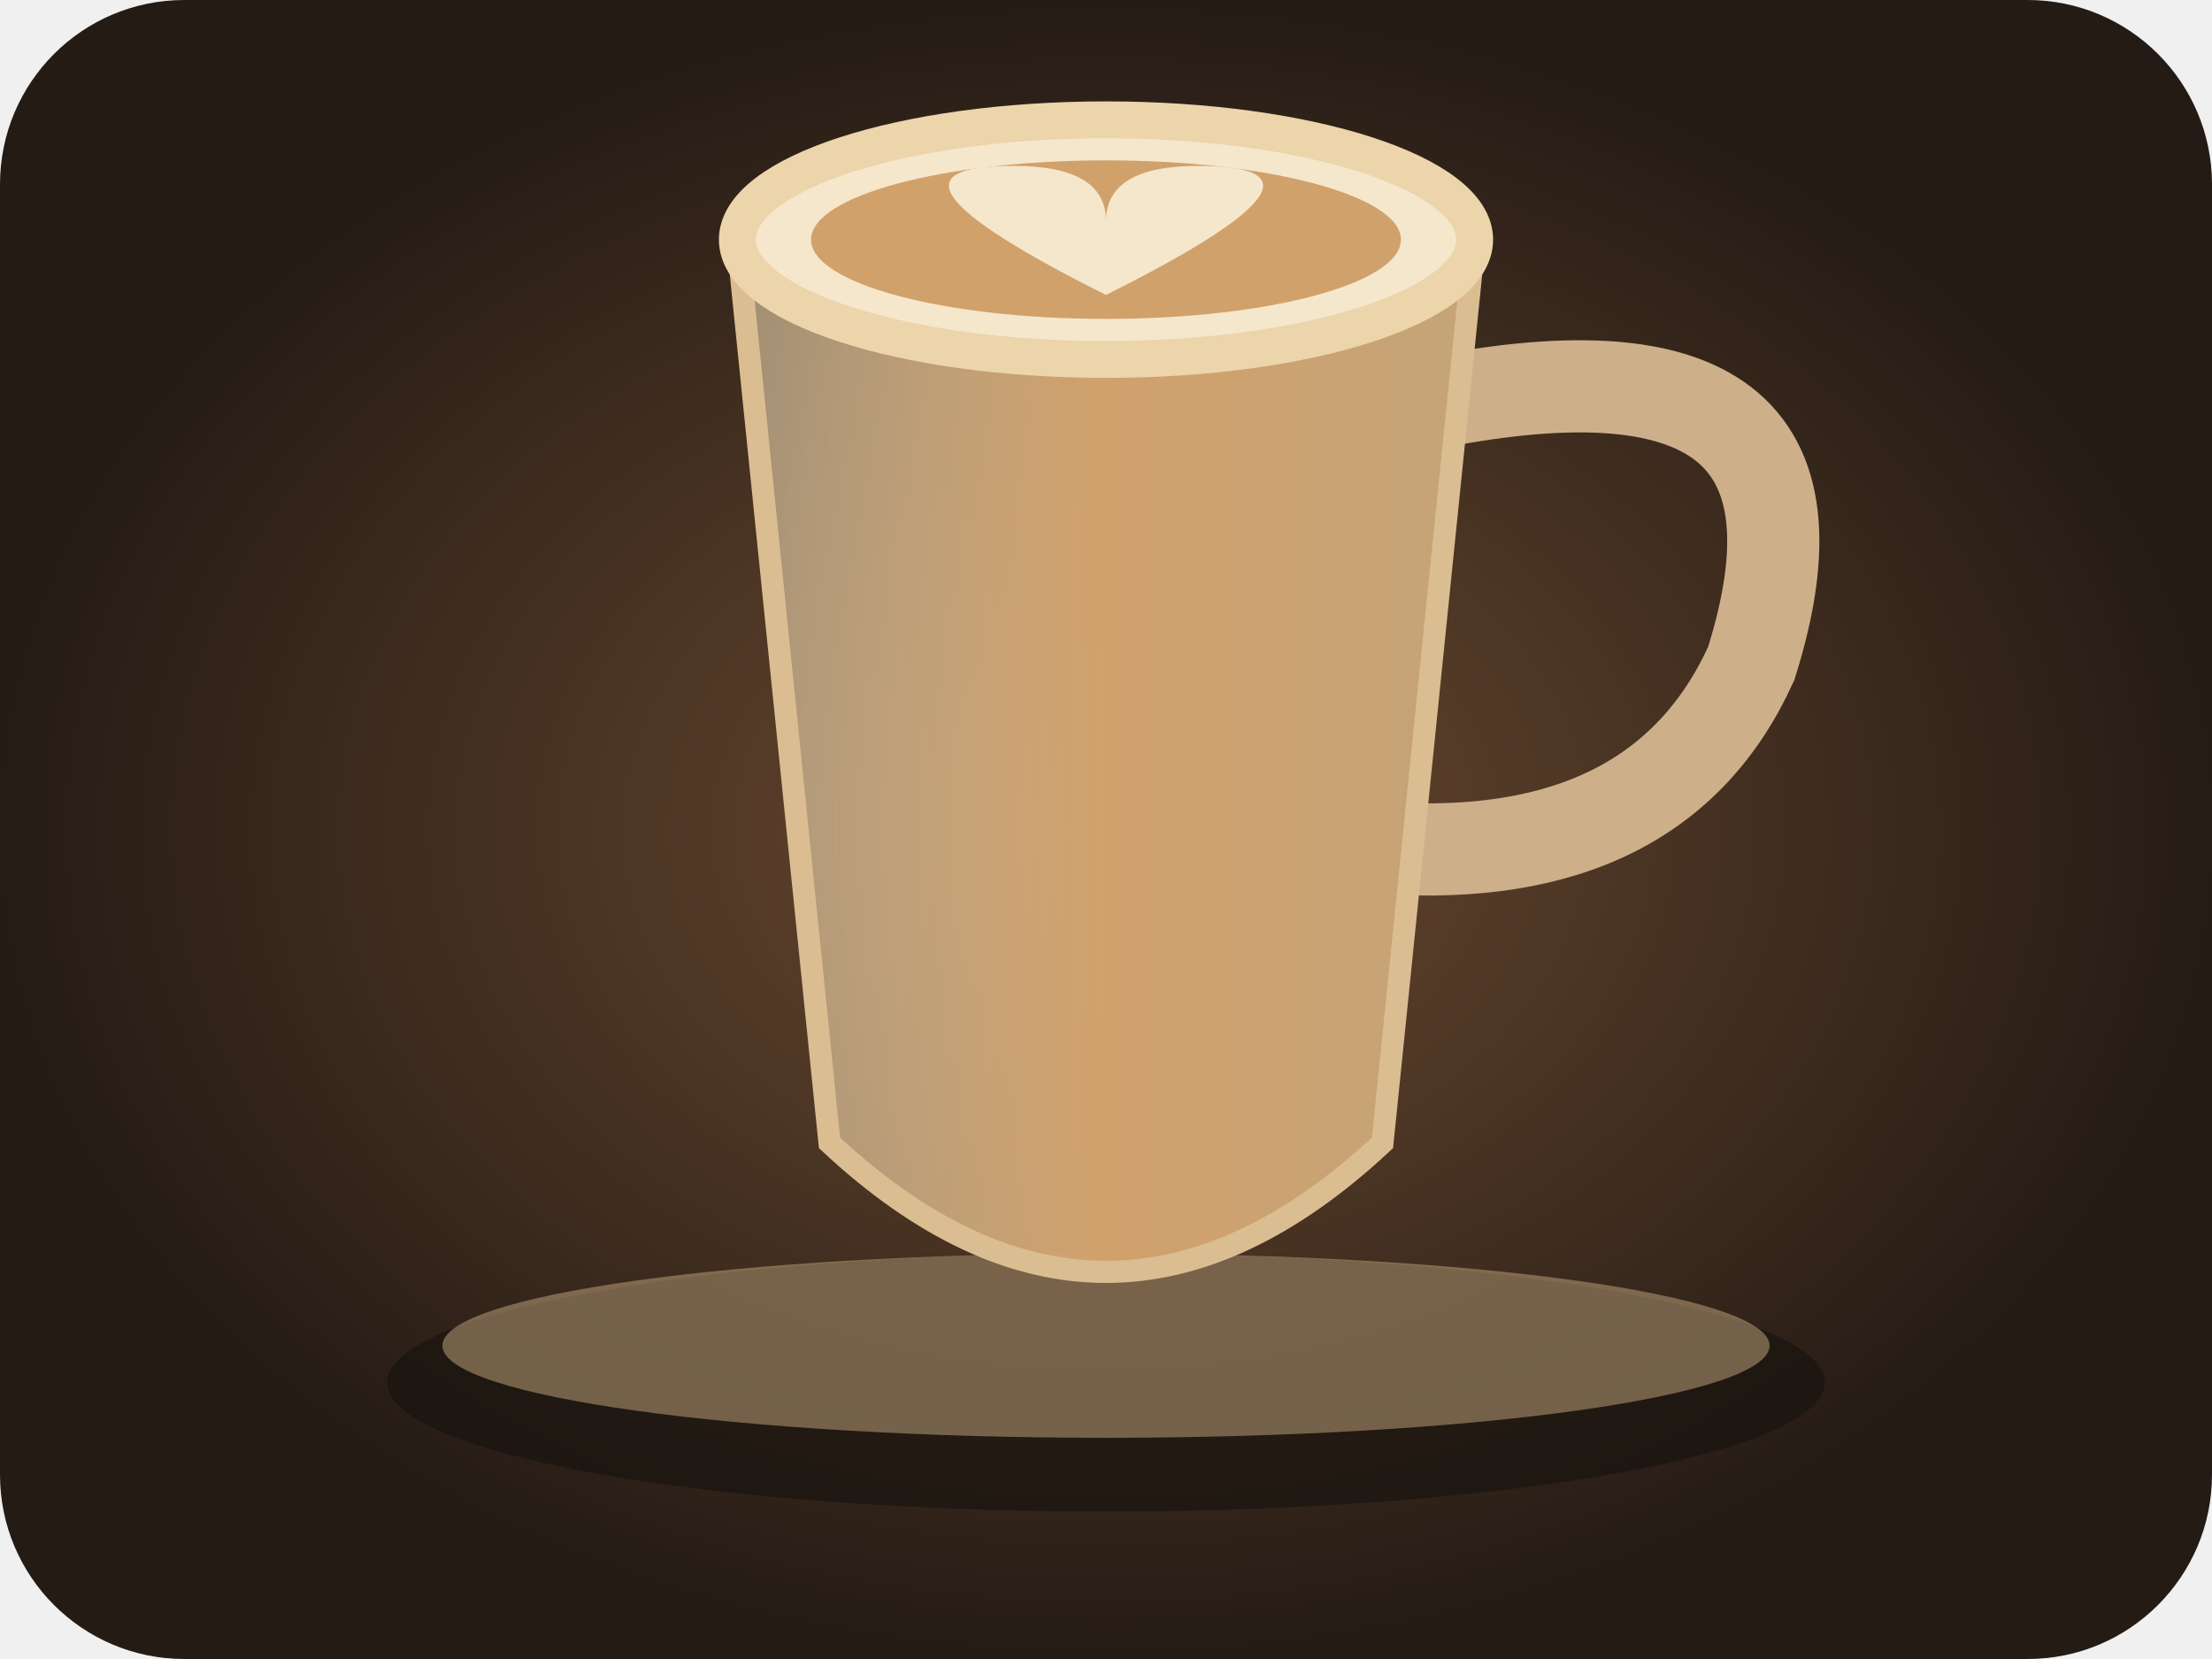
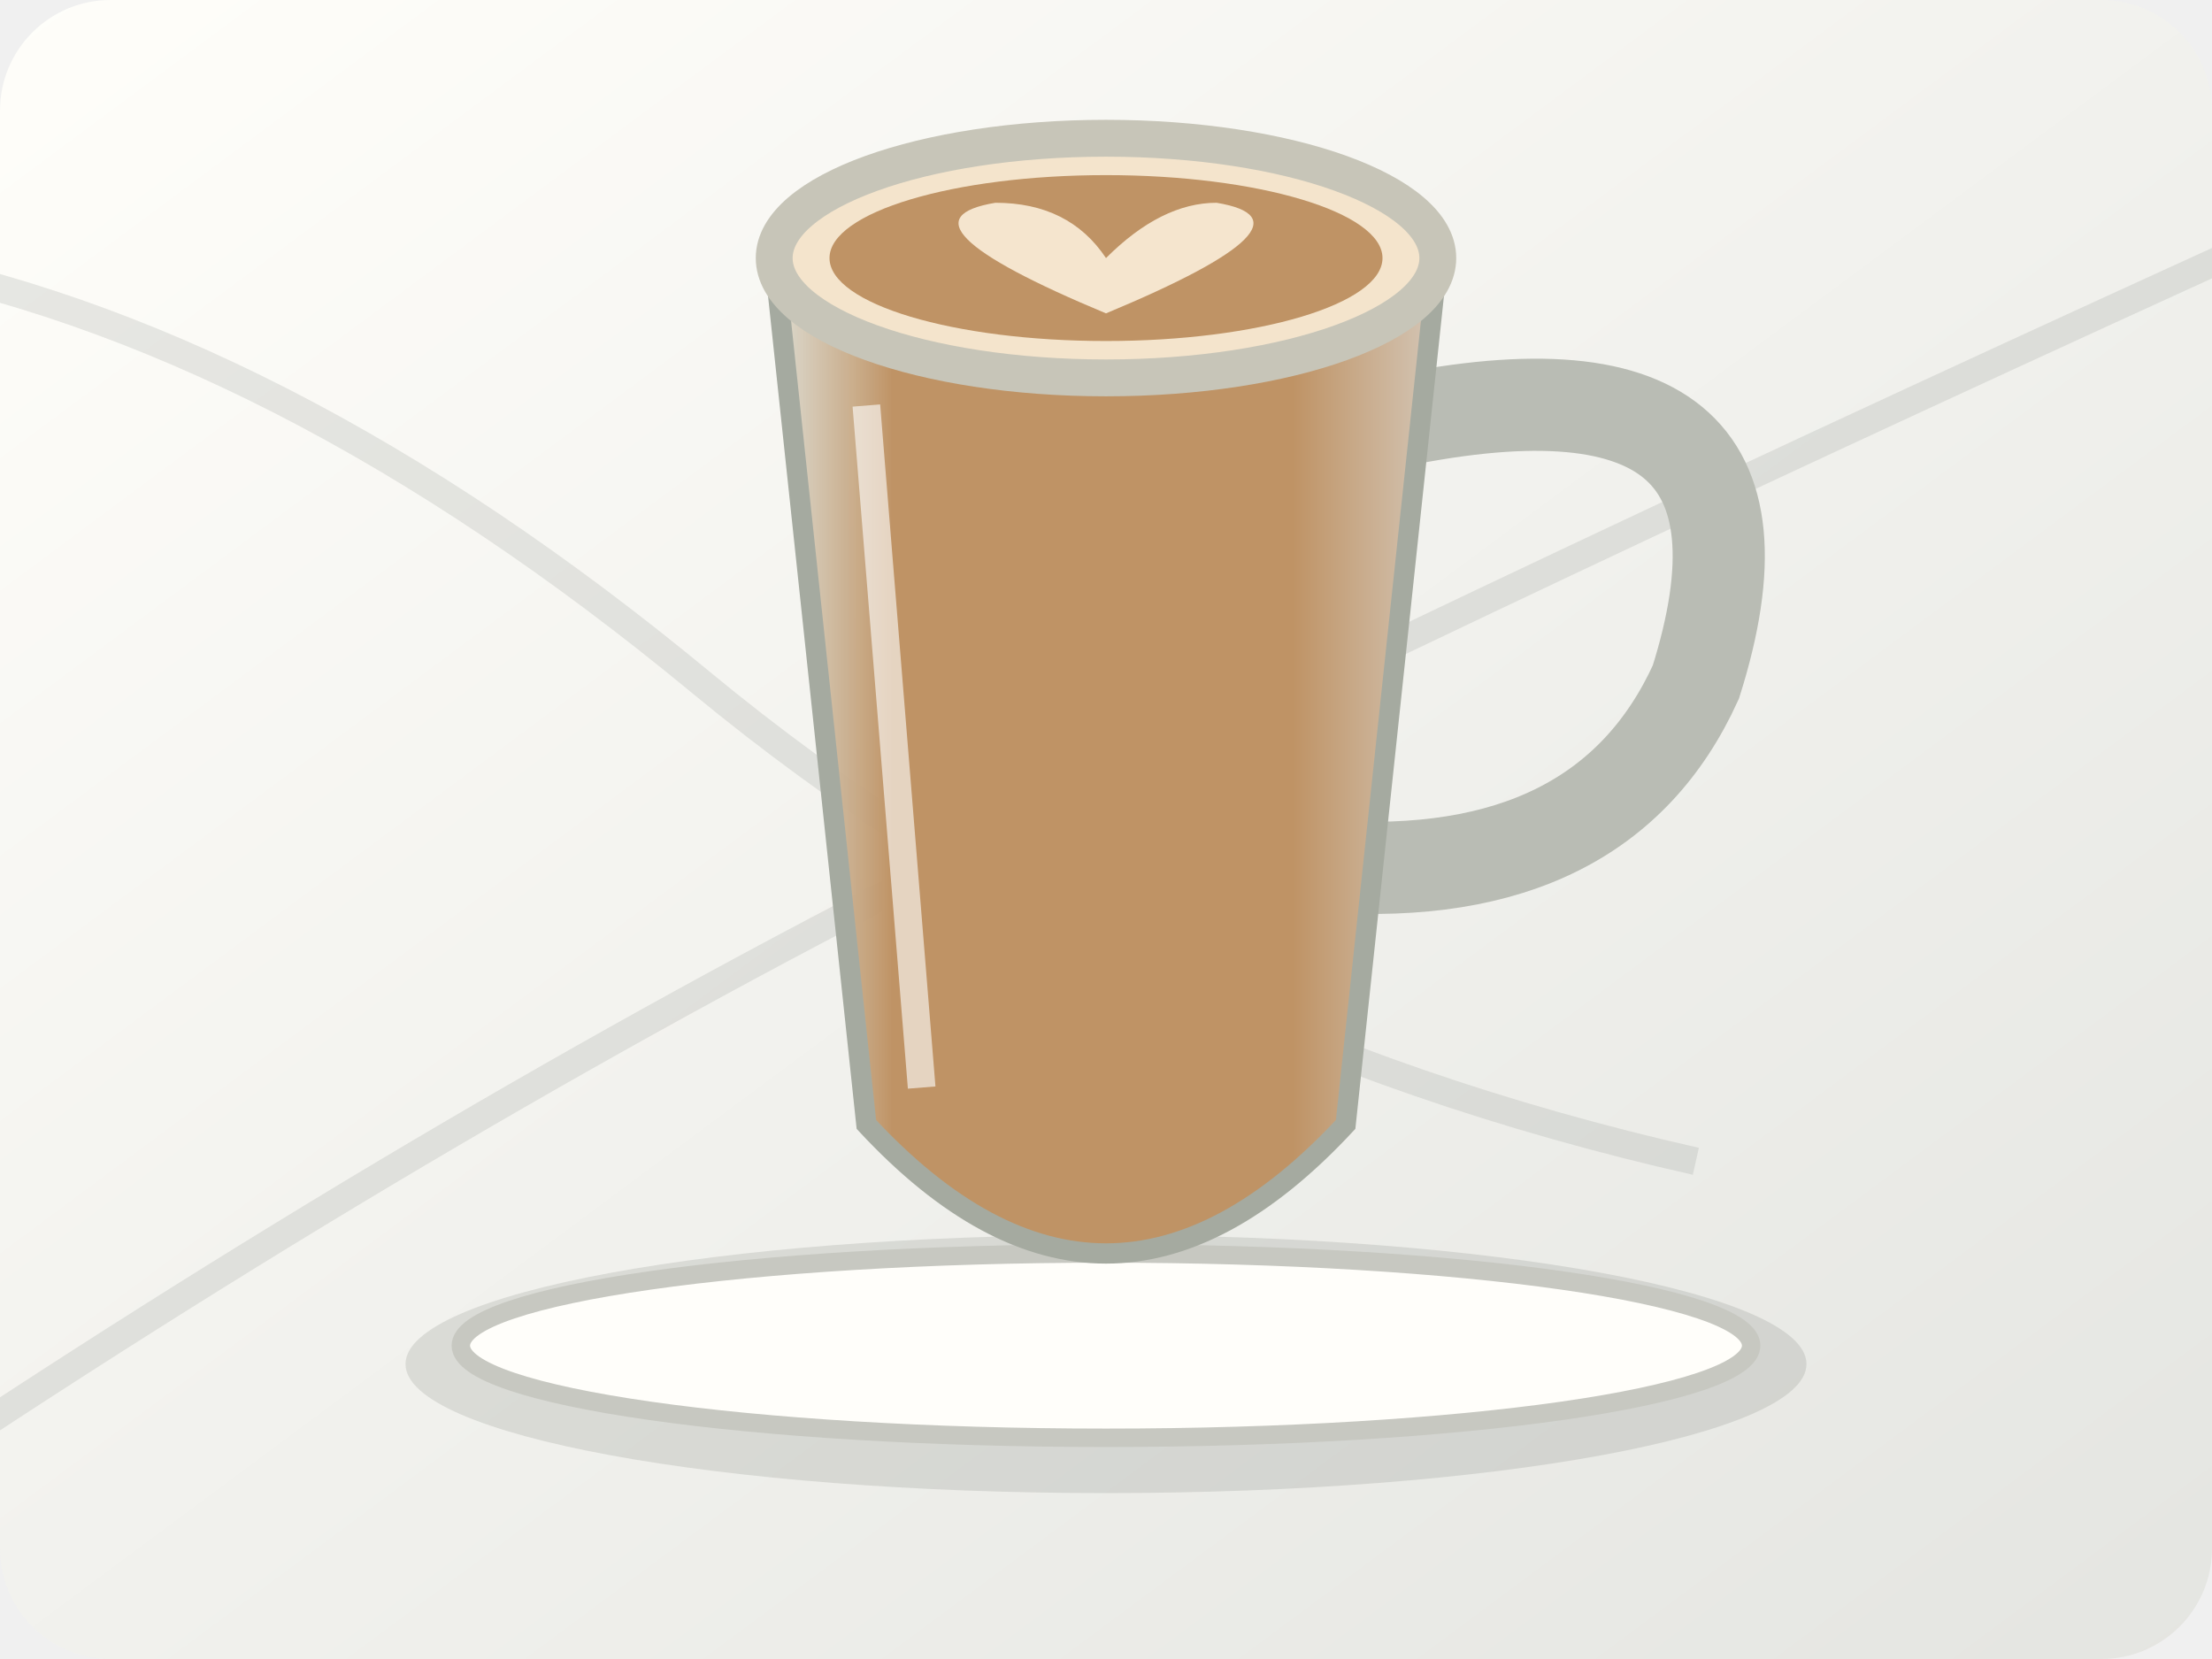
<svg xmlns="http://www.w3.org/2000/svg" viewBox="0 0 120 90">
  <defs>
    <linearGradient id="cup">
-       <stop stop-color="#8f7860" />
-       <stop offset=".35" stop-color="#f4dfbb" />
-       <stop offset="1" stop-color="#aa8a5d" />
+       <stop stop-color="#b6b8b1" />
+       <stop offset=".27" stop-color="#fffefa" />
+       <stop offset=".66" stop-color="#f5f4ef" />
+       <stop offset="1" stop-color="#b1b5ad" />
    </linearGradient>
    <linearGradient id="glass">
-       <stop stop-color="#e5d1ad" stop-opacity=".6" />
-       <stop offset=".5" stop-color="#d1a16b" />
-       <stop offset="1" stop-color="#c4a478" />
+       <stop stop-color="#d9d8cc" stop-opacity=".85" />
+       <stop offset=".18" stop-color="#bf9365" />
+       <stop offset=".78" stop-color="#bf9365" />
+       <stop offset="1" stop-color="#d4c7b8" />
    </linearGradient>
-     <radialGradient id="bg">
-       <stop stop-color="#6b4a30" />
-       <stop offset="1" stop-color="#251b15" />
-     </radialGradient>
+     <linearGradient id="marble" x2="1" y2="1">
+       <stop stop-color="#fffefa" />
+       <stop offset="1" stop-color="#e4e5e1" />
+     </linearGradient>
  </defs>
-   <rect width="120" height="90" rx="10" fill="url(#bg)" />
-   <ellipse cx="60" cy="75" rx="39" ry="7" fill="#17120e" opacity=".65" />
-   <ellipse cx="60" cy="73" rx="36" ry="5" fill="#ba9c76" opacity=".55" />
-   <path d="M77 22q24-5 18 14-5 11-20 10" fill="none" stroke="#cdb08a" stroke-width="5" />
-   <path d="M40 13h40l-5 49q-15 14 -30 0z" fill="url(#glass)" stroke="#dbbd92" stroke-width="1.2" />
-   <ellipse cx="60" cy="13" rx="20" ry="6.5" fill="#f5e7cc" stroke="#ecd4ab" stroke-width="2" />
-   <ellipse cx="60" cy="13" rx="16" ry="4.3" fill="#d1a16b" />
-   <path d="M60 16q-14-7-5-7 5 0 5 3 0-3 5-3 9 0-5 7z" fill="#f5e7cc" />
+   <rect width="120" height="90" rx="6" fill="url(#marble)" />
+   <path d="M-5 80q30-20 58-34T125 12M-7 14q22 4 45 23t54 26" stroke="#969b97" stroke-opacity=".22" stroke-width="1.5" fill="none" />
+   <ellipse cx="60" cy="74" rx="38" ry="7" fill="#2b3328" opacity=".12" />
+   <ellipse cx="60" cy="73" rx="35" ry="5" fill="#fffefa" stroke="#c7c8c1" />
+   <path d="M75 23q23-5 17 14-5 11-20 10" fill="none" stroke="#b9bcb4" stroke-width="5" />
+   <path d="M42 14h36l-5 47q-13 14 -26 0z" fill="url(#glass)" stroke="#a5aaa0" stroke-width="1.1" />
+   <ellipse cx="60" cy="14" rx="18" ry="6.5" fill="#f4e4cc" stroke="#c7c5b8" stroke-width="2" />
+   <ellipse cx="60" cy="14" rx="15" ry="4.5" fill="#bf9365" />
+   <path d="M60 17q-12-5-6-6 4 0 6 3 3-3 6-3 6 1-6 6z" fill="#f5e5ce" />
+   <path d="M47 22l3 37" stroke="#fff" stroke-width="1.5" opacity=".6" />
</svg>
